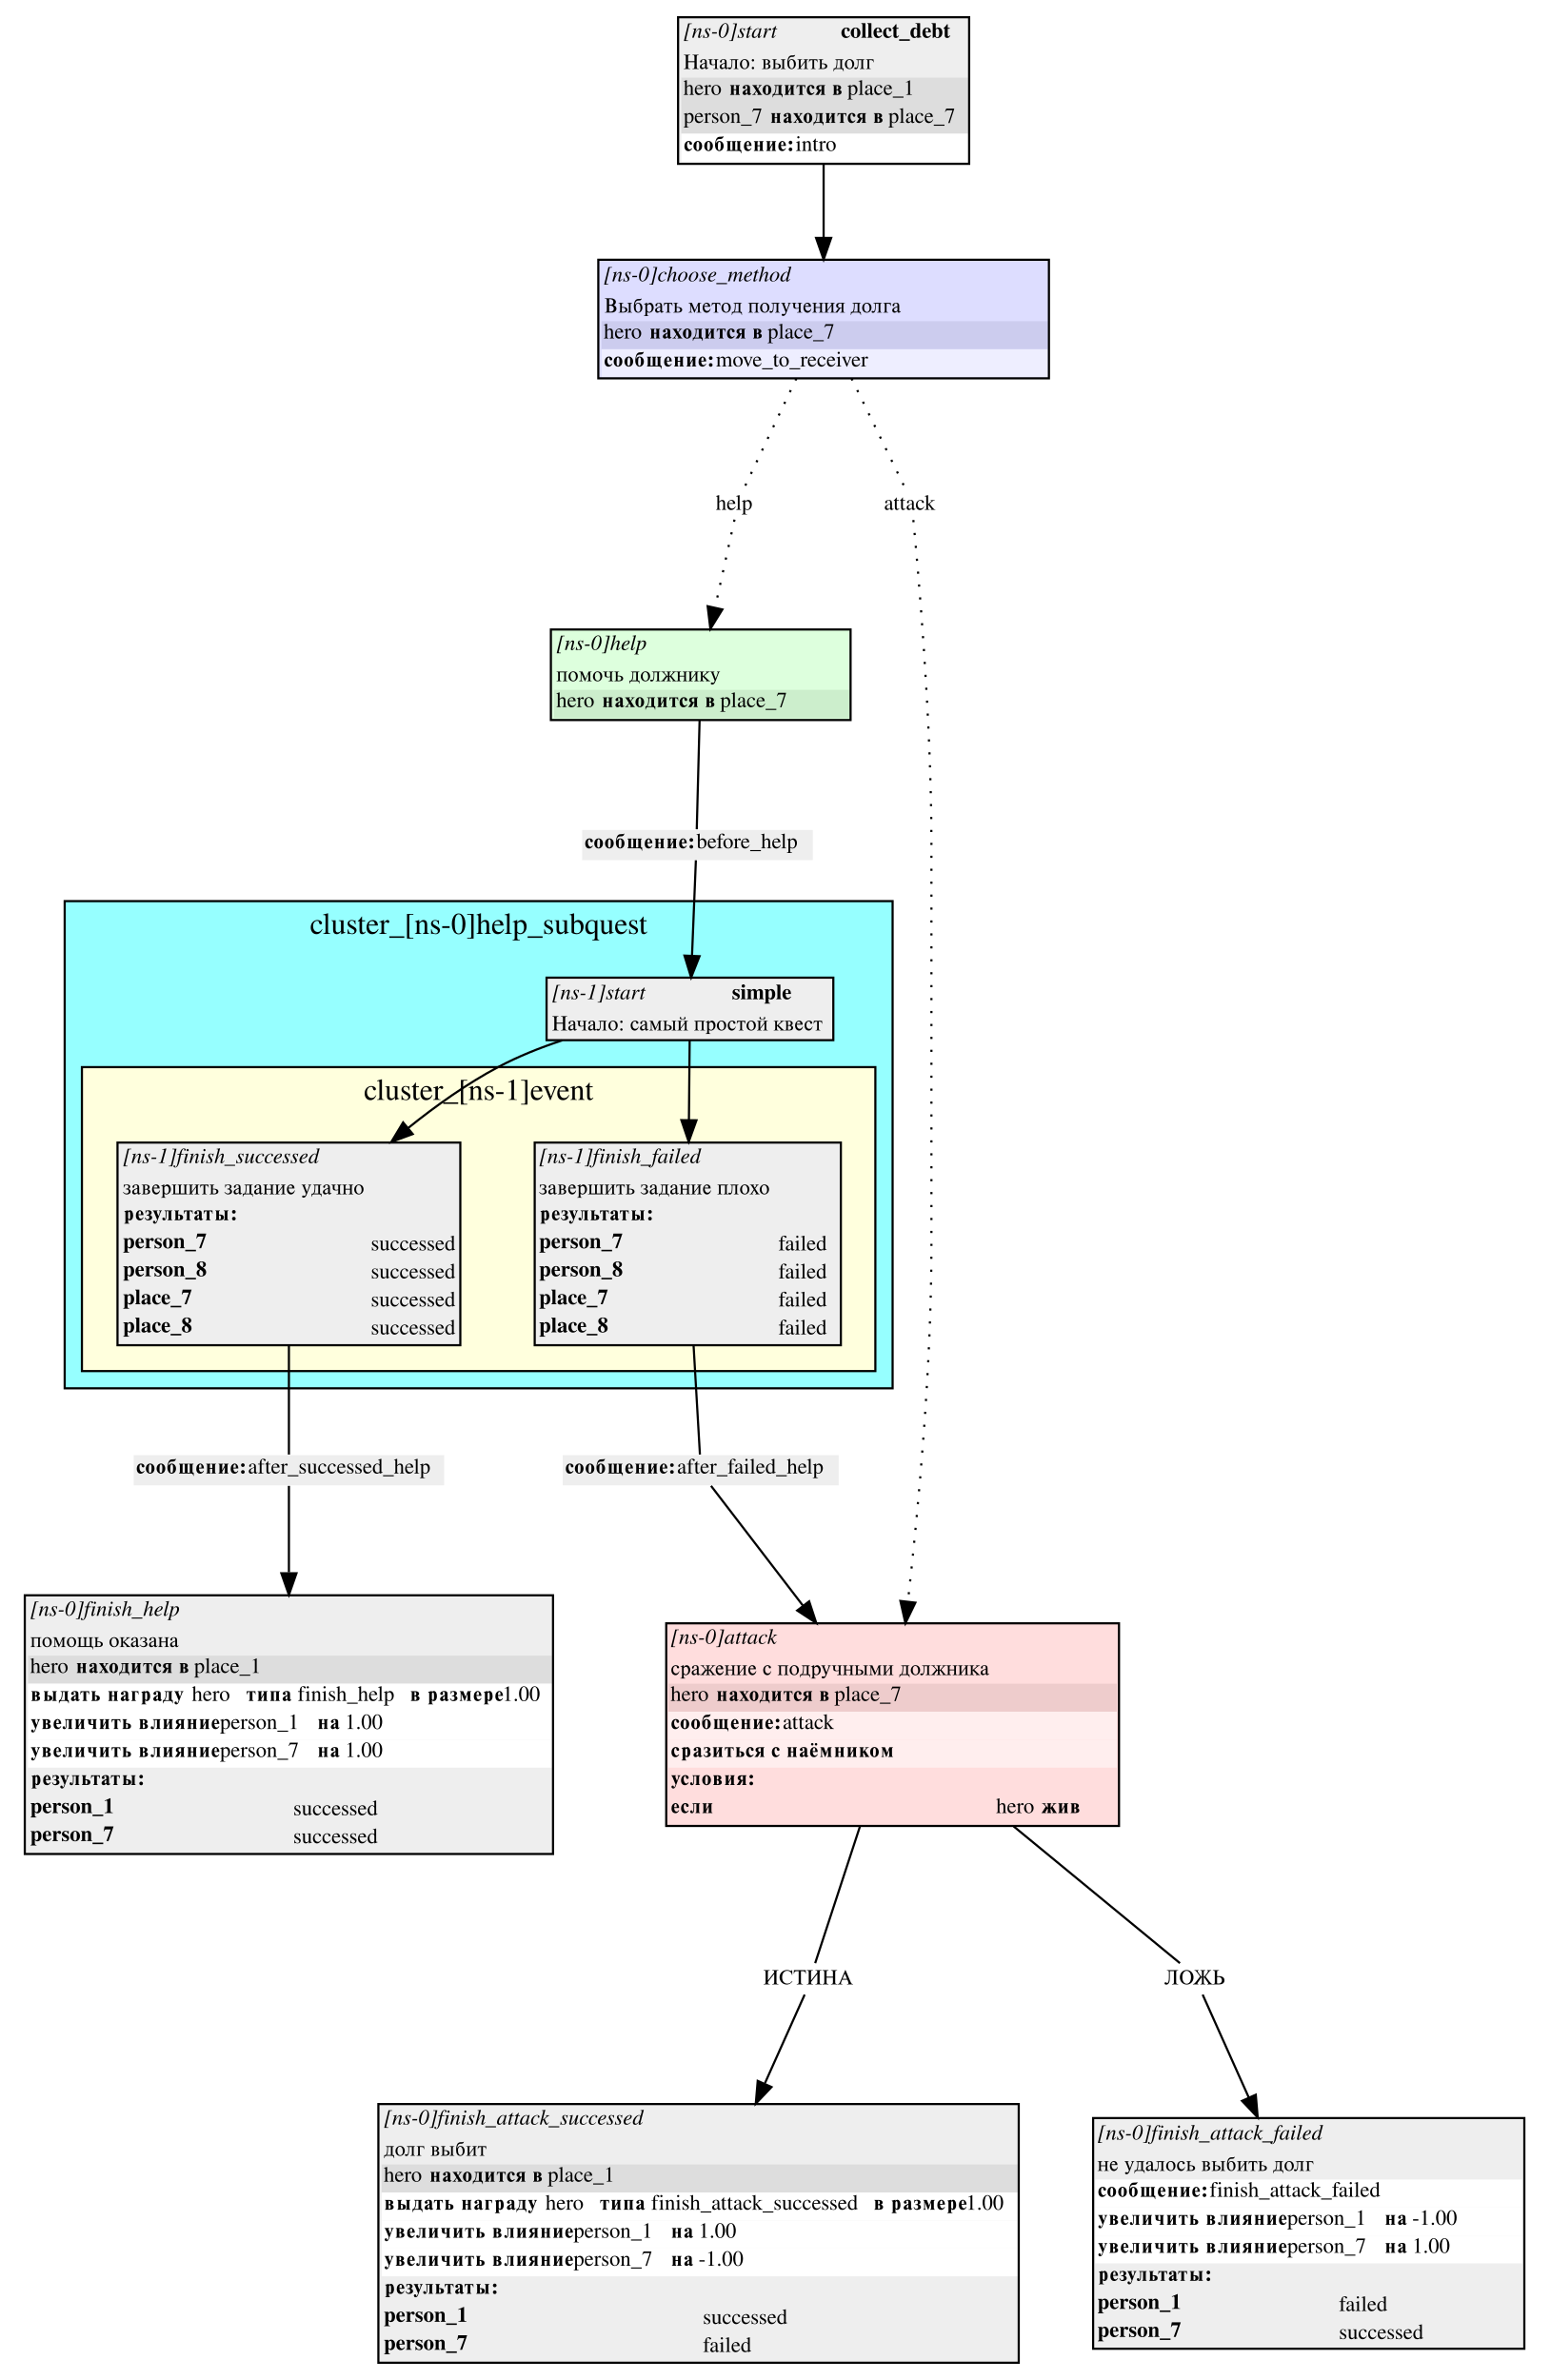
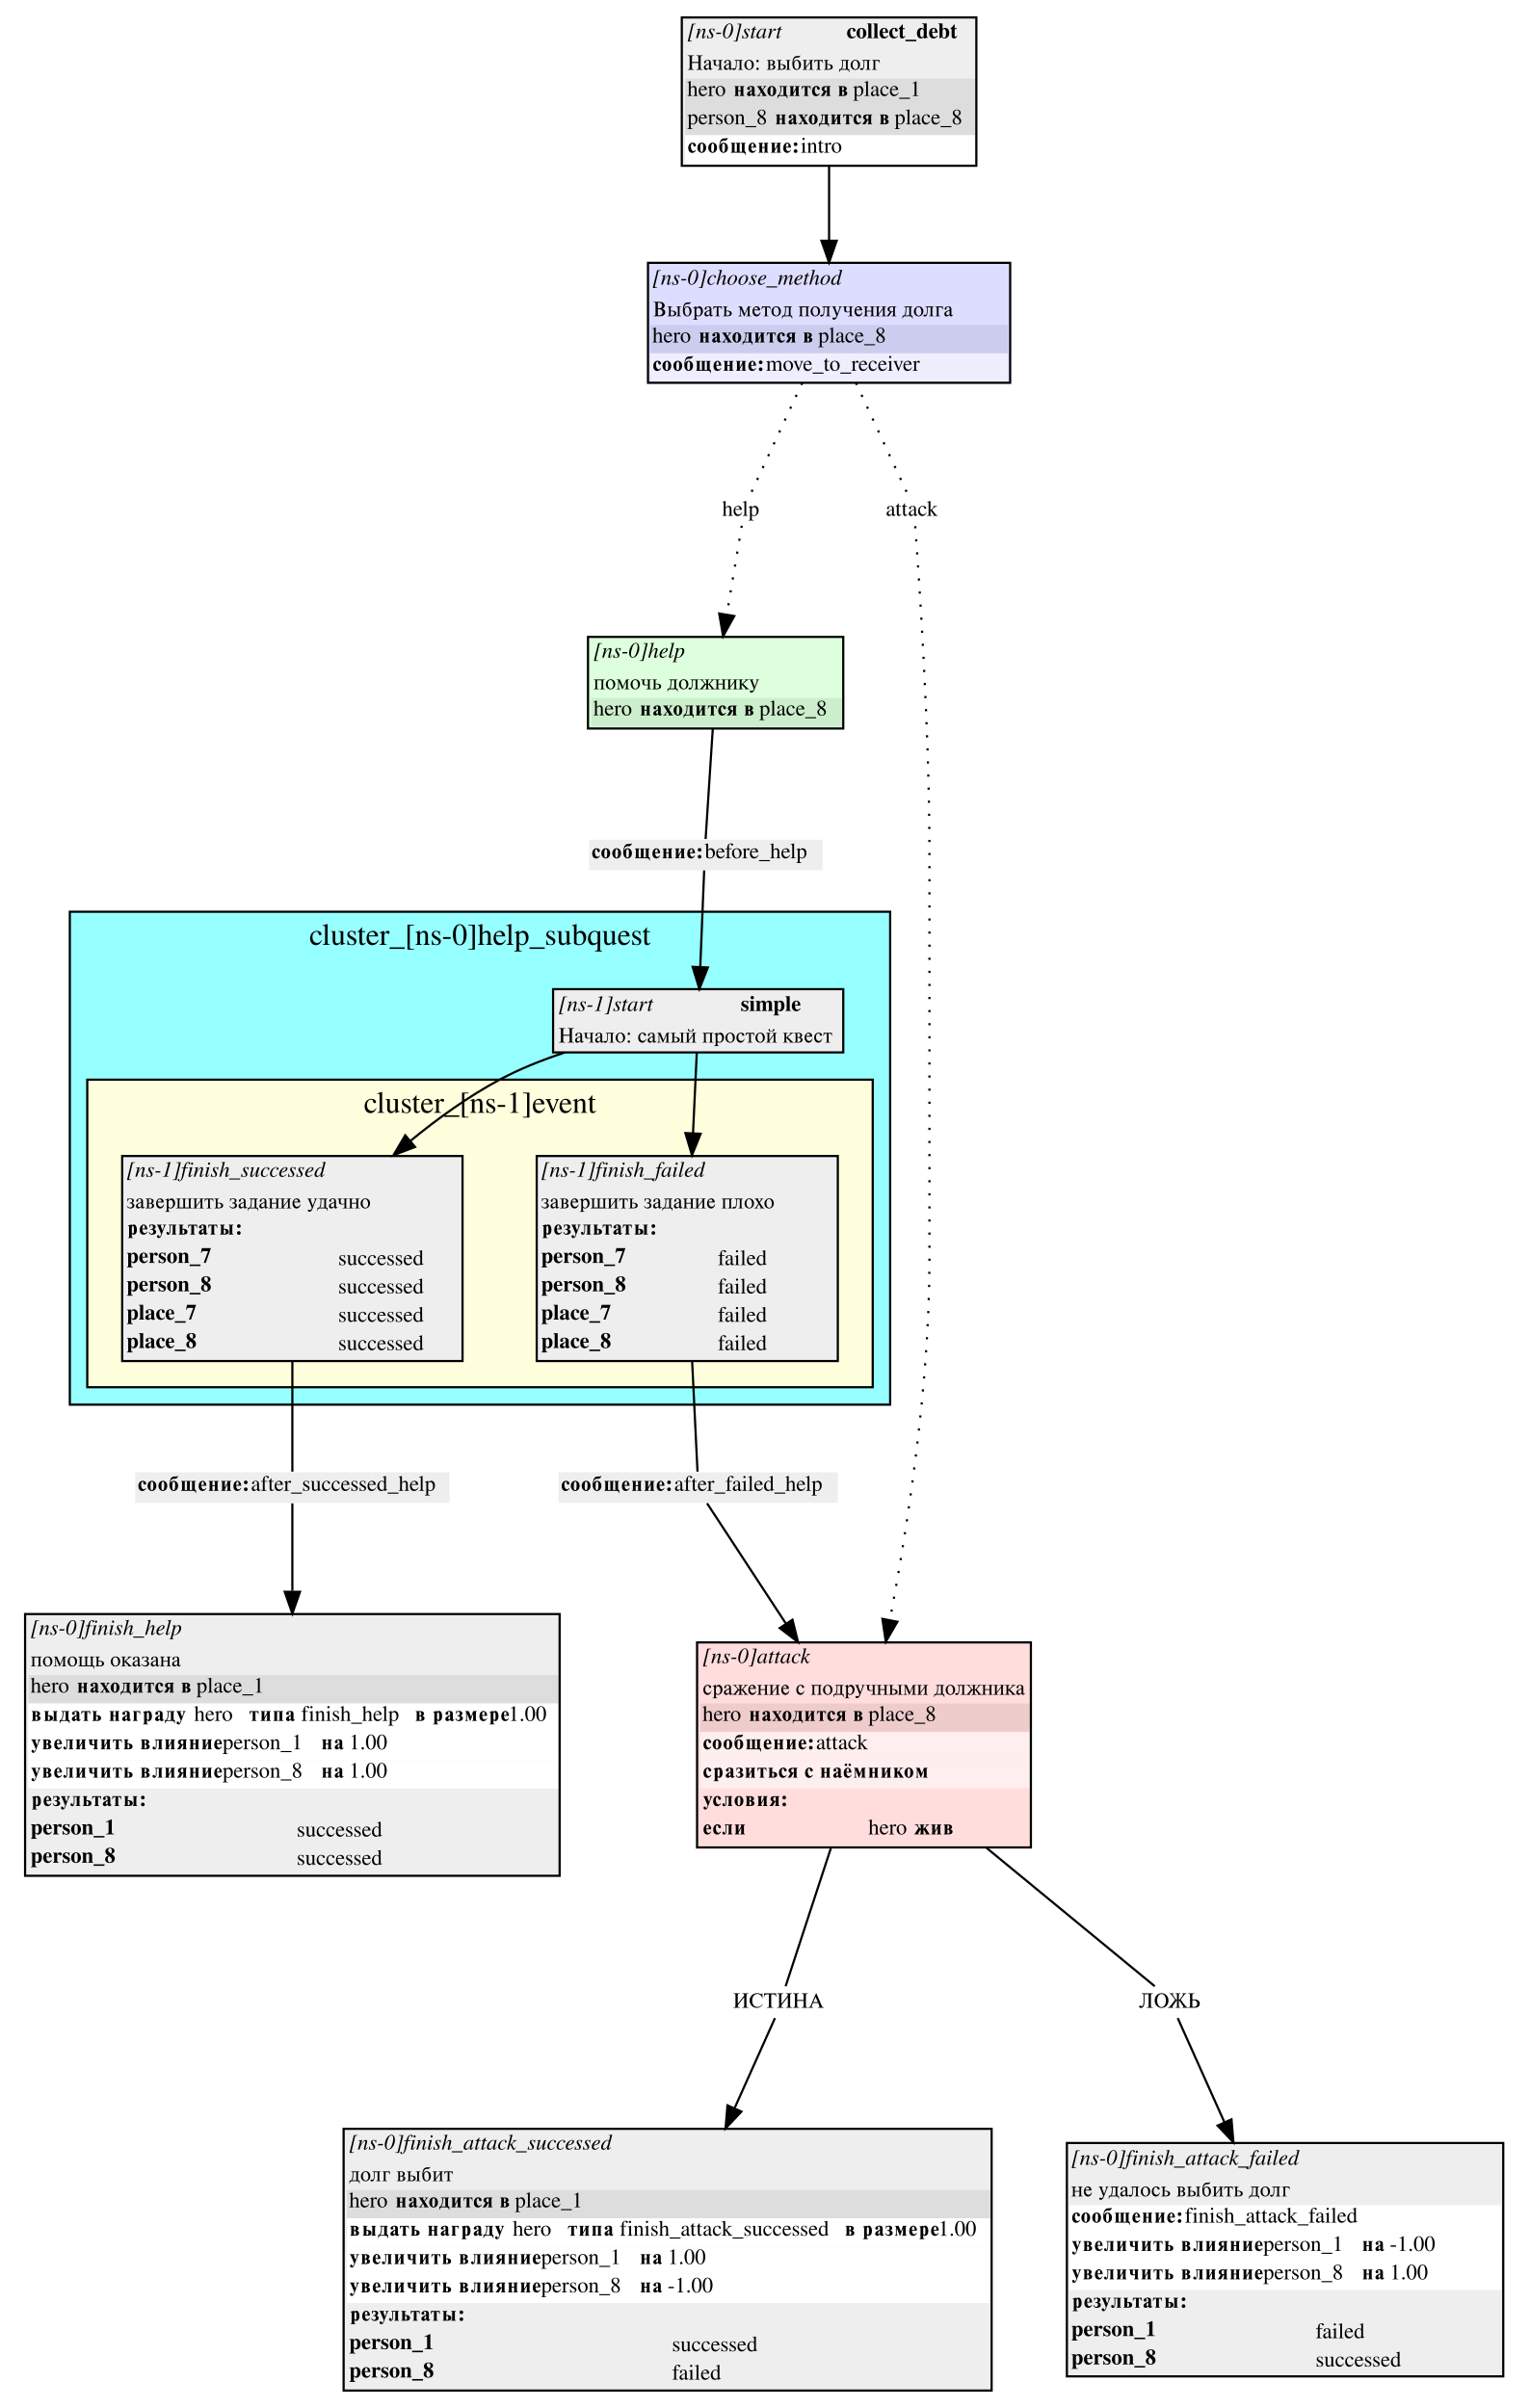
- <svg xmlns="http://www.w3.org/2000/svg" width="719pt" height="1104pt" viewBox="0.00 0.00 719.00 1104.00">
+ <svg xmlns="http://www.w3.org/2000/svg" width="701pt" height="1104pt" viewBox="0.00 0.00 701.00 1104.00">
  <g id="graph0" class="graph" transform="scale(1 1) rotate(0) translate(4 1100)">
-     <polygon fill="white" stroke="white" points="-4,4 -4,-1100 715,-1100 715,4 -4,4" />
+     <polygon fill="white" stroke="white" points="-4,4 -4,-1100 697,-1100 697,4 -4,4" />
    <g id="clust1" class="cluster">
-       <polygon fill="#96ffff" stroke="black" points="26,-456 26,-682 410,-682 410,-456 26,-456" />
-       <text text-anchor="middle" x="218" y="-666.8" font-family="Times,serif" font-size="14.00">cluster_[ns-0]help_subquest</text>
+       <polygon fill="#96ffff" stroke="black" points="28,-456 28,-682 404,-682 404,-456 28,-456" />
+       <text text-anchor="middle" x="216" y="-666.8" font-family="Times,serif" font-size="14.00">cluster_[ns-0]help_subquest</text>
    </g>
    <g id="clust2" class="cluster">
-       <polygon fill="#ffffdd" stroke="black" points="34,-464 34,-605 402,-605 402,-464 34,-464" />
-       <text text-anchor="middle" x="218" y="-589.8" font-family="Times,serif" font-size="14.00">cluster_[ns-1]event</text>
+       <polygon fill="#ffffdd" stroke="black" points="36,-464 36,-605 396,-605 396,-464 36,-464" />
+       <text text-anchor="middle" x="216" y="-589.8" font-family="Times,serif" font-size="14.00">cluster_[ns-1]event</text>
    </g>
    <g id="node1" class="node">
      <polygon fill="#eeeeee" stroke="none" points="249.5,-617.5 249.5,-646.5 382.5,-646.5 382.5,-617.5 249.5,-617.5" />
      <text text-anchor="start" x="252" y="-636.5" font-family="Times,serif" font-style="italic" font-size="10.00">[ns-1]start</text>
      <text text-anchor="start" x="335.5" y="-636.5" font-family="Times,serif" font-weight="bold" font-size="10.00">simple</text>
      <text text-anchor="start" x="252" y="-622" font-family="Times,serif" font-size="10.00">Начало: самый простой квест</text>
      <polygon fill="none" stroke="black" points="249.5,-617.5 249.5,-646.5 382.5,-646.5 382.5,-617.5 249.5,-617.5" />
    </g>
    <g id="node6" class="node">
-       <polygon fill="#eeeeee" stroke="none" points="244,-476 244,-570 386,-570 386,-476 244,-476" />
-       <text text-anchor="start" x="246" y="-560.5" font-family="Times,serif" font-style="italic" font-size="10.00">[ns-1]finish_failed</text>
-       <text text-anchor="start" x="246" y="-546" font-family="Times,serif" font-size="10.00">завершить задание плохо</text>
-       <polygon fill="#eeeeee" stroke="none" points="245,-529 245,-542 385,-542 385,-529 245,-529" />
-       <text text-anchor="start" x="246" y="-534" font-family="Times,serif" font-weight="bold" font-size="10.00">результаты:</text>
-       <text text-anchor="start" x="246" y="-521" font-family="Times,serif" font-weight="bold" font-size="10.00">person_7</text>
-       <text text-anchor="start" x="357" y="-520" font-family="Times,serif" font-size="10.00">failed</text>
-       <text text-anchor="start" x="246" y="-508" font-family="Times,serif" font-weight="bold" font-size="10.00">person_8</text>
-       <text text-anchor="start" x="357" y="-507" font-family="Times,serif" font-size="10.00">failed</text>
-       <text text-anchor="start" x="246" y="-495" font-family="Times,serif" font-weight="bold" font-size="10.00">place_7</text>
-       <text text-anchor="start" x="357" y="-494" font-family="Times,serif" font-size="10.00">failed</text>
-       <text text-anchor="start" x="246" y="-482" font-family="Times,serif" font-weight="bold" font-size="10.00">place_8</text>
-       <text text-anchor="start" x="357" y="-481" font-family="Times,serif" font-size="10.00">failed</text>
-       <polygon fill="none" stroke="black" points="244,-476 244,-570 386,-570 386,-476 244,-476" />
+       <polygon fill="#eeeeee" stroke="none" points="242,-476 242,-570 380,-570 380,-476 242,-476" />
+       <text text-anchor="start" x="244" y="-560.5" font-family="Times,serif" font-style="italic" font-size="10.00">[ns-1]finish_failed</text>
+       <text text-anchor="start" x="244" y="-546" font-family="Times,serif" font-size="10.00">завершить задание плохо</text>
+       <polygon fill="#eeeeee" stroke="none" points="243,-529 243,-542 379,-542 379,-529 243,-529" />
+       <text text-anchor="start" x="244" y="-534" font-family="Times,serif" font-weight="bold" font-size="10.00">результаты:</text>
+       <text text-anchor="start" x="244" y="-521" font-family="Times,serif" font-weight="bold" font-size="10.00">person_7</text>
+       <text text-anchor="start" x="325" y="-520" font-family="Times,serif" font-size="10.00">failed</text>
+       <text text-anchor="start" x="244" y="-508" font-family="Times,serif" font-weight="bold" font-size="10.00">person_8</text>
+       <text text-anchor="start" x="325" y="-507" font-family="Times,serif" font-size="10.00">failed</text>
+       <text text-anchor="start" x="244" y="-495" font-family="Times,serif" font-weight="bold" font-size="10.00">place_7</text>
+       <text text-anchor="start" x="325" y="-494" font-family="Times,serif" font-size="10.00">failed</text>
+       <text text-anchor="start" x="244" y="-482" font-family="Times,serif" font-weight="bold" font-size="10.00">place_8</text>
+       <text text-anchor="start" x="325" y="-481" font-family="Times,serif" font-size="10.00">failed</text>
+       <polygon fill="none" stroke="black" points="242,-476 242,-570 380,-570 380,-476 242,-476" />
    </g>
    <g id="edge14" class="edge">
-       <path fill="none" stroke="black" d="M315.873,-617.448C315.784,-607.855 315.657,-594.28 315.527,-580.442" />
-       <polygon fill="black" stroke="black" points="319.027,-580.339 315.433,-570.373 312.027,-580.405 319.027,-580.339" />
+       <path fill="none" stroke="black" d="M315.367,-617.448C314.918,-607.855 314.284,-594.28 313.637,-580.442" />
+       <polygon fill="black" stroke="black" points="317.13,-580.198 313.167,-570.373 310.138,-580.525 317.13,-580.198" />
    </g>
    <g id="node7" class="node">
-       <polygon fill="#eeeeee" stroke="none" points="50.5,-476 50.5,-570 209.5,-570 209.5,-476 50.5,-476" />
-       <text text-anchor="start" x="53" y="-560.5" font-family="Times,serif" font-style="italic" font-size="10.00">[ns-1]finish_successed</text>
-       <text text-anchor="start" x="53" y="-546" font-family="Times,serif" font-size="10.00">завершить задание удачно</text>
-       <polygon fill="#eeeeee" stroke="none" points="52,-529 52,-542 209,-542 209,-529 52,-529" />
-       <text text-anchor="start" x="53" y="-534" font-family="Times,serif" font-weight="bold" font-size="10.00">результаты:</text>
-       <text text-anchor="start" x="53" y="-521" font-family="Times,serif" font-weight="bold" font-size="10.00">person_7</text>
-       <text text-anchor="start" x="168" y="-520" font-family="Times,serif" font-size="10.00">successed</text>
-       <text text-anchor="start" x="53" y="-508" font-family="Times,serif" font-weight="bold" font-size="10.00">person_8</text>
-       <text text-anchor="start" x="168" y="-507" font-family="Times,serif" font-size="10.00">successed</text>
-       <text text-anchor="start" x="53" y="-495" font-family="Times,serif" font-weight="bold" font-size="10.00">place_7</text>
-       <text text-anchor="start" x="168" y="-494" font-family="Times,serif" font-size="10.00">successed</text>
-       <text text-anchor="start" x="53" y="-482" font-family="Times,serif" font-weight="bold" font-size="10.00">place_8</text>
-       <text text-anchor="start" x="168" y="-481" font-family="Times,serif" font-size="10.00">successed</text>
-       <polygon fill="none" stroke="black" points="50.5,-476 50.5,-570 209.5,-570 209.5,-476 50.5,-476" />
+       <polygon fill="#eeeeee" stroke="none" points="52,-476 52,-570 208,-570 208,-476 52,-476" />
+       <text text-anchor="start" x="54" y="-560.5" font-family="Times,serif" font-style="italic" font-size="10.00">[ns-1]finish_successed</text>
+       <text text-anchor="start" x="54" y="-546" font-family="Times,serif" font-size="10.00">завершить задание удачно</text>
+       <polygon fill="#eeeeee" stroke="none" points="53,-529 53,-542 207,-542 207,-529 53,-529" />
+       <text text-anchor="start" x="54" y="-534" font-family="Times,serif" font-weight="bold" font-size="10.00">результаты:</text>
+       <text text-anchor="start" x="54" y="-521" font-family="Times,serif" font-weight="bold" font-size="10.00">person_7</text>
+       <text text-anchor="start" x="151" y="-520" font-family="Times,serif" font-size="10.00">successed</text>
+       <text text-anchor="start" x="54" y="-508" font-family="Times,serif" font-weight="bold" font-size="10.00">person_8</text>
+       <text text-anchor="start" x="151" y="-507" font-family="Times,serif" font-size="10.00">successed</text>
+       <text text-anchor="start" x="54" y="-495" font-family="Times,serif" font-weight="bold" font-size="10.00">place_7</text>
+       <text text-anchor="start" x="151" y="-494" font-family="Times,serif" font-size="10.00">successed</text>
+       <text text-anchor="start" x="54" y="-482" font-family="Times,serif" font-weight="bold" font-size="10.00">place_8</text>
+       <text text-anchor="start" x="151" y="-481" font-family="Times,serif" font-size="10.00">successed</text>
+       <polygon fill="none" stroke="black" points="52,-476 52,-570 208,-570 208,-476 52,-476" />
    </g>
    <g id="edge15" class="edge">
-       <path fill="none" stroke="black" d="M256.717,-617.401C246.514,-614.024 236.232,-609.924 227,-605 212.572,-597.305 198.323,-587.224 185.372,-576.8" />
-       <polygon fill="black" stroke="black" points="187.424,-573.956 177.486,-570.283 182.965,-579.352 187.424,-573.956" />
+       <path fill="none" stroke="black" d="M254.858,-617.448C244.589,-614.078 234.268,-609.969 225,-605 210.763,-597.367 196.764,-587.312 184.07,-576.894" />
+       <polygon fill="black" stroke="black" points="186.246,-574.15 176.345,-570.378 181.733,-579.501 186.246,-574.15" />
    </g>
    <g id="node2" class="node">
-       <polygon fill="#eeeeee" stroke="none" points="310.5,-1024 310.5,-1092 445.5,-1092 445.5,-1024 310.5,-1024" />
-       <text text-anchor="start" x="313" y="-1082.5" font-family="Times,serif" font-style="italic" font-size="10.00">[ns-0]start</text>
-       <text text-anchor="start" x="386" y="-1082.5" font-family="Times,serif" font-weight="bold" font-size="10.00">collect_debt</text>
-       <text text-anchor="start" x="313" y="-1068" font-family="Times,serif" font-size="10.00">Начало: выбить долг</text>
-       <polygon fill="#dddddd" stroke="none" points="312,-1051 312,-1064 445,-1064 445,-1051 312,-1051" />
-       <text text-anchor="start" x="313" y="-1056" font-family="Times,serif" font-size="10.00">hero </text>
-       <text text-anchor="start" x="334" y="-1056" font-family="Times,serif" font-weight="bold" font-size="10.00">находится в</text>
-       <text text-anchor="start" x="389" y="-1056" font-family="Times,serif" font-size="10.00"> place_1</text>
-       <polygon fill="#dddddd" stroke="none" points="312,-1038 312,-1051 445,-1051 445,-1038 312,-1038" />
-       <text text-anchor="start" x="313" y="-1043" font-family="Times,serif" font-size="10.00">person_7 </text>
-       <text text-anchor="start" x="353" y="-1043" font-family="Times,serif" font-weight="bold" font-size="10.00">находится в</text>
-       <text text-anchor="start" x="408" y="-1043" font-family="Times,serif" font-size="10.00"> place_7</text>
-       <polygon fill="#ffffff" stroke="none" points="312,-1025 312,-1038 445,-1038 445,-1025 312,-1025" />
-       <text text-anchor="start" x="313" y="-1030" font-family="Times,serif" font-weight="bold" font-size="10.00">сообщение:</text>
-       <text text-anchor="start" x="365" y="-1030" font-family="Times,serif" font-size="10.00"> intro</text>
-       <polygon fill="none" stroke="black" points="310.5,-1024 310.5,-1092 445.5,-1092 445.5,-1024 310.5,-1024" />
+       <polygon fill="#eeeeee" stroke="none" points="308.5,-1024 308.5,-1092 443.5,-1092 443.5,-1024 308.5,-1024" />
+       <text text-anchor="start" x="311" y="-1082.5" font-family="Times,serif" font-style="italic" font-size="10.00">[ns-0]start</text>
+       <text text-anchor="start" x="384" y="-1082.5" font-family="Times,serif" font-weight="bold" font-size="10.00">collect_debt</text>
+       <text text-anchor="start" x="311" y="-1068" font-family="Times,serif" font-size="10.00">Начало: выбить долг</text>
+       <polygon fill="#dddddd" stroke="none" points="310,-1051 310,-1064 443,-1064 443,-1051 310,-1051" />
+       <text text-anchor="start" x="311" y="-1056" font-family="Times,serif" font-size="10.00">hero </text>
+       <text text-anchor="start" x="332" y="-1056" font-family="Times,serif" font-weight="bold" font-size="10.00">находится в</text>
+       <text text-anchor="start" x="387" y="-1056" font-family="Times,serif" font-size="10.00"> place_1</text>
+       <polygon fill="#dddddd" stroke="none" points="310,-1038 310,-1051 443,-1051 443,-1038 310,-1038" />
+       <text text-anchor="start" x="311" y="-1043" font-family="Times,serif" font-size="10.00">person_8 </text>
+       <text text-anchor="start" x="351" y="-1043" font-family="Times,serif" font-weight="bold" font-size="10.00">находится в</text>
+       <text text-anchor="start" x="406" y="-1043" font-family="Times,serif" font-size="10.00"> place_8</text>
+       <polygon fill="#ffffff" stroke="none" points="310,-1025 310,-1038 443,-1038 443,-1025 310,-1025" />
+       <text text-anchor="start" x="311" y="-1030" font-family="Times,serif" font-weight="bold" font-size="10.00">сообщение:</text>
+       <text text-anchor="start" x="363" y="-1030" font-family="Times,serif" font-size="10.00"> intro</text>
+       <polygon fill="none" stroke="black" points="308.5,-1024 308.5,-1092 443.5,-1092 443.5,-1024 308.5,-1024" />
    </g>
    <g id="node5" class="node">
-       <polygon fill="#ddddff" stroke="none" points="273.5,-924.5 273.5,-979.5 482.5,-979.5 482.5,-924.5 273.5,-924.5" />
-       <text text-anchor="start" x="276" y="-969.5" font-family="Times,serif" font-style="italic" font-size="10.00">[ns-0]choose_method</text>
-       <text text-anchor="start" x="276" y="-955" font-family="Times,serif" font-size="10.00">Выбрать метод получения долга</text>
-       <polygon fill="#ccccee" stroke="none" points="275,-938 275,-951 482,-951 482,-938 275,-938" />
-       <text text-anchor="start" x="276" y="-943" font-family="Times,serif" font-size="10.00">hero </text>
-       <text text-anchor="start" x="297" y="-943" font-family="Times,serif" font-weight="bold" font-size="10.00">находится в</text>
-       <text text-anchor="start" x="352" y="-943" font-family="Times,serif" font-size="10.00"> place_7</text>
-       <polygon fill="#eeeeff" stroke="none" points="275,-925 275,-938 482,-938 482,-925 275,-925" />
-       <text text-anchor="start" x="276" y="-930" font-family="Times,serif" font-weight="bold" font-size="10.00">сообщение:</text>
-       <text text-anchor="start" x="328" y="-930" font-family="Times,serif" font-size="10.00"> move_to_receiver</text>
-       <polygon fill="none" stroke="black" points="273.5,-924.5 273.5,-979.5 482.5,-979.5 482.5,-924.5 273.5,-924.5" />
+       <polygon fill="#ddddff" stroke="none" points="293,-924.5 293,-979.5 459,-979.5 459,-924.5 293,-924.5" />
+       <text text-anchor="start" x="295" y="-969.5" font-family="Times,serif" font-style="italic" font-size="10.00">[ns-0]choose_method</text>
+       <text text-anchor="start" x="295" y="-955" font-family="Times,serif" font-size="10.00">Выбрать метод получения долга</text>
+       <polygon fill="#ccccee" stroke="none" points="294,-938 294,-951 458,-951 458,-938 294,-938" />
+       <text text-anchor="start" x="295" y="-943" font-family="Times,serif" font-size="10.00">hero </text>
+       <text text-anchor="start" x="316" y="-943" font-family="Times,serif" font-weight="bold" font-size="10.00">находится в</text>
+       <text text-anchor="start" x="371" y="-943" font-family="Times,serif" font-size="10.00"> place_8</text>
+       <polygon fill="#eeeeff" stroke="none" points="294,-925 294,-938 458,-938 458,-925 294,-925" />
+       <text text-anchor="start" x="295" y="-930" font-family="Times,serif" font-weight="bold" font-size="10.00">сообщение:</text>
+       <text text-anchor="start" x="347" y="-930" font-family="Times,serif" font-size="10.00"> move_to_receiver</text>
+       <polygon fill="none" stroke="black" points="293,-924.5 293,-979.5 459,-979.5 459,-924.5 293,-924.5" />
    </g>
    <g id="edge5" class="edge">
-       <path fill="none" stroke="black" d="M378,-1023.81C378,-1013 378,-1000.93 378,-989.867" />
-       <polygon fill="black" stroke="black" points="381.5,-989.639 378,-979.639 374.5,-989.639 381.5,-989.639" />
+       <path fill="none" stroke="black" d="M376,-1023.81C376,-1013 376,-1000.93 376,-989.867" />
+       <polygon fill="black" stroke="black" points="379.5,-989.639 376,-979.639 372.5,-989.639 379.5,-989.639" />
    </g>
    <g id="node3" class="node">
-       <polygon fill="#ffdddd" stroke="none" points="305,-253 305,-347 515,-347 515,-253 305,-253" />
-       <text text-anchor="start" x="307" y="-337.5" font-family="Times,serif" font-style="italic" font-size="10.00">[ns-0]attack</text>
-       <text text-anchor="start" x="307" y="-323" font-family="Times,serif" font-size="10.00">сражение с подручными должника</text>
-       <polygon fill="#eecccc" stroke="none" points="306,-306 306,-319 514,-319 514,-306 306,-306" />
-       <text text-anchor="start" x="307" y="-311" font-family="Times,serif" font-size="10.00">hero </text>
-       <text text-anchor="start" x="328" y="-311" font-family="Times,serif" font-weight="bold" font-size="10.00">находится в</text>
-       <text text-anchor="start" x="383" y="-311" font-family="Times,serif" font-size="10.00"> place_7</text>
-       <polygon fill="#ffeeee" stroke="none" points="306,-293 306,-306 514,-306 514,-293 306,-293" />
-       <text text-anchor="start" x="307" y="-298" font-family="Times,serif" font-weight="bold" font-size="10.00">сообщение:</text>
-       <text text-anchor="start" x="359" y="-298" font-family="Times,serif" font-size="10.00"> attack</text>
-       <polygon fill="#ffeeee" stroke="none" points="306,-280 306,-293 514,-293 514,-280 306,-280" />
-       <text text-anchor="start" x="307" y="-285" font-family="Times,serif" font-weight="bold" font-size="10.00">сразиться с наёмником</text>
-       <polygon fill="#ffdddd" stroke="none" points="306,-267 306,-280 514,-280 514,-267 306,-267" />
-       <text text-anchor="start" x="307" y="-272" font-family="Times,serif" font-weight="bold" font-size="10.00">условия:</text>
-       <text text-anchor="start" x="307" y="-259" font-family="Times,serif" font-weight="bold" font-size="10.00">если </text>
-       <polygon fill="#ffdddd" stroke="none" points="457,-254 457,-267 514,-267 514,-254 457,-254" />
-       <text text-anchor="start" x="458" y="-259" font-family="Times,serif" font-size="10.00">hero </text>
-       <text text-anchor="start" x="479" y="-259" font-family="Times,serif" font-weight="bold" font-size="10.00">жив</text>
-       <polygon fill="none" stroke="black" points="305,-253 305,-347 515,-347 515,-253 305,-253" />
+       <polygon fill="#ffdddd" stroke="none" points="315.5,-253 315.5,-347 468.5,-347 468.5,-253 315.5,-253" />
+       <text text-anchor="start" x="318" y="-337.5" font-family="Times,serif" font-style="italic" font-size="10.00">[ns-0]attack</text>
+       <text text-anchor="start" x="318" y="-323" font-family="Times,serif" font-size="10.00">сражение с подручными должника</text>
+       <polygon fill="#eecccc" stroke="none" points="317,-306 317,-319 468,-319 468,-306 317,-306" />
+       <text text-anchor="start" x="318" y="-311" font-family="Times,serif" font-size="10.00">hero </text>
+       <text text-anchor="start" x="339" y="-311" font-family="Times,serif" font-weight="bold" font-size="10.00">находится в</text>
+       <text text-anchor="start" x="394" y="-311" font-family="Times,serif" font-size="10.00"> place_8</text>
+       <polygon fill="#ffeeee" stroke="none" points="317,-293 317,-306 468,-306 468,-293 317,-293" />
+       <text text-anchor="start" x="318" y="-298" font-family="Times,serif" font-weight="bold" font-size="10.00">сообщение:</text>
+       <text text-anchor="start" x="370" y="-298" font-family="Times,serif" font-size="10.00"> attack</text>
+       <polygon fill="#ffeeee" stroke="none" points="317,-280 317,-293 468,-293 468,-280 317,-280" />
+       <text text-anchor="start" x="318" y="-285" font-family="Times,serif" font-weight="bold" font-size="10.00">сразиться с наёмником</text>
+       <polygon fill="#ffdddd" stroke="none" points="317,-267 317,-280 468,-280 468,-267 317,-267" />
+       <text text-anchor="start" x="318" y="-272" font-family="Times,serif" font-weight="bold" font-size="10.00">условия:</text>
+       <text text-anchor="start" x="318" y="-259" font-family="Times,serif" font-weight="bold" font-size="10.00">если </text>
+       <polygon fill="#ffdddd" stroke="none" points="393,-254 393,-267 468,-267 468,-254 393,-254" />
+       <text text-anchor="start" x="394" y="-259" font-family="Times,serif" font-size="10.00">hero </text>
+       <text text-anchor="start" x="415" y="-259" font-family="Times,serif" font-weight="bold" font-size="10.00">жив</text>
+       <polygon fill="none" stroke="black" points="315.5,-253 315.5,-347 468.5,-347 468.5,-253 315.5,-253" />
    </g>
    <g id="node15" class="node">
-       <polygon fill="#ffffff" stroke="none" points="349,-175 349,-189 395,-189 395,-175 349,-175" />
-       <text text-anchor="start" x="350" y="-179.5" font-family="Times,serif" font-size="10.00">ИСТИНА</text>
+       <polygon fill="#ffffff" stroke="none" points="331,-175 331,-189 377,-189 377,-175 331,-175" />
+       <text text-anchor="start" x="332" y="-179.5" font-family="Times,serif" font-size="10.00">ИСТИНА</text>
    </g>
    <g id="edge10" class="edge">
-       <path fill="none" stroke="black" d="M394.872,-252.82C386.924,-228.559 378.033,-201.416 374.084,-189.36" />
+       <path fill="none" stroke="black" d="M376.872,-252.82C368.924,-228.559 360.033,-201.416 356.084,-189.36" />
    </g>
    <g id="node17" class="node">
-       <polygon fill="#ffffff" stroke="none" points="535,-175 535,-189 568,-189 568,-175 535,-175" />
-       <text text-anchor="start" x="536" y="-179.5" font-family="Times,serif" font-size="10.00">ЛОЖЬ</text>
+       <polygon fill="#ffffff" stroke="none" points="517,-175 517,-189 550,-189 550,-175 517,-175" />
+       <text text-anchor="start" x="518" y="-179.5" font-family="Times,serif" font-size="10.00">ЛОЖЬ</text>
    </g>
    <g id="edge16" class="edge">
-       <path fill="none" stroke="black" d="M466.132,-252.82C495.622,-228.559 528.615,-201.416 543.269,-189.36" />
+       <path fill="none" stroke="black" d="M448.132,-252.82C477.622,-228.559 510.615,-201.416 525.269,-189.36" />
    </g>
    <g id="node4" class="node">
-       <polygon fill="#eeeeee" stroke="none" points="171.5,-4 171.5,-124 468.5,-124 468.5,-4 171.5,-4" />
-       <text text-anchor="start" x="174" y="-114.5" font-family="Times,serif" font-style="italic" font-size="10.00">[ns-0]finish_attack_successed</text>
-       <text text-anchor="start" x="174" y="-100" font-family="Times,serif" font-size="10.00">долг выбит</text>
-       <polygon fill="#dddddd" stroke="none" points="173,-83 173,-96 468,-96 468,-83 173,-83" />
-       <text text-anchor="start" x="174" y="-88" font-family="Times,serif" font-size="10.00">hero </text>
-       <text text-anchor="start" x="195" y="-88" font-family="Times,serif" font-weight="bold" font-size="10.00">находится в</text>
-       <text text-anchor="start" x="250" y="-88" font-family="Times,serif" font-size="10.00"> place_1</text>
-       <polygon fill="#ffffff" stroke="none" points="173,-70 173,-83 468,-83 468,-70 173,-70" />
-       <text text-anchor="start" x="174" y="-75" font-family="Times,serif" font-weight="bold" font-size="10.00">выдать награду </text>
-       <text text-anchor="start" x="249" y="-75" font-family="Times,serif" font-size="10.00">  hero </text>
-       <text text-anchor="start" x="274" y="-75" font-family="Times,serif" font-weight="bold" font-size="10.00">типа </text>
-       <text text-anchor="start" x="298" y="-75" font-family="Times,serif" font-size="10.00"> finish_attack_successed </text>
-       <text text-anchor="start" x="401" y="-75" font-family="Times,serif" font-weight="bold" font-size="10.00">в размере</text>
-       <text text-anchor="start" x="444" y="-75" font-family="Times,serif" font-size="10.00"> 1.00</text>
-       <polygon fill="#ffffff" stroke="none" points="173,-57 173,-70 468,-70 468,-57 173,-57" />
-       <text text-anchor="start" x="174" y="-62" font-family="Times,serif" font-weight="bold" font-size="10.00">увеличить влияние </text>
-       <text text-anchor="start" x="262" y="-62" font-family="Times,serif" font-size="10.00">  person_1 </text>
-       <text text-anchor="start" x="307" y="-62" font-family="Times,serif" font-weight="bold" font-size="10.00">на </text>
-       <text text-anchor="start" x="320" y="-62" font-family="Times,serif" font-size="10.00"> 1.00</text>
-       <polygon fill="#ffffff" stroke="none" points="173,-44 173,-57 468,-57 468,-44 173,-44" />
-       <text text-anchor="start" x="174" y="-49" font-family="Times,serif" font-weight="bold" font-size="10.00">увеличить влияние </text>
-       <text text-anchor="start" x="262" y="-49" font-family="Times,serif" font-size="10.00">  person_7 </text>
-       <text text-anchor="start" x="307" y="-49" font-family="Times,serif" font-weight="bold" font-size="10.00">на </text>
-       <text text-anchor="start" x="320" y="-49" font-family="Times,serif" font-size="10.00"> -1.00</text>
-       <polygon fill="#eeeeee" stroke="none" points="173,-31 173,-44 468,-44 468,-31 173,-31" />
-       <text text-anchor="start" x="174" y="-36" font-family="Times,serif" font-weight="bold" font-size="10.00">результаты:</text>
-       <text text-anchor="start" x="174" y="-23" font-family="Times,serif" font-weight="bold" font-size="10.00">person_1</text>
-       <text text-anchor="start" x="322" y="-22" font-family="Times,serif" font-size="10.00">successed</text>
-       <text text-anchor="start" x="174" y="-10" font-family="Times,serif" font-weight="bold" font-size="10.00">person_7</text>
-       <text text-anchor="start" x="322" y="-9" font-family="Times,serif" font-size="10.00">failed</text>
-       <polygon fill="none" stroke="black" points="171.5,-4 171.5,-124 468.5,-124 468.5,-4 171.5,-4" />
-     </g>
-     <g id="node14" class="node">
-       <polygon fill="#ffffff" stroke="none" points="327,-859 327,-873 349,-873 349,-859 327,-859" />
-       <text text-anchor="start" x="328" y="-863.5" font-family="Times,serif" font-size="10.00">help</text>
-     </g>
-     <g id="edge8" class="edge">
-       <path fill="none" stroke="black" stroke-dasharray="1,5" d="M365.344,-924.422C356.738,-906.349 346.025,-883.853 340.941,-873.177" />
+       <polygon fill="#eeeeee" stroke="none" points="153.5,-4 153.5,-124 450.5,-124 450.5,-4 153.5,-4" />
+       <text text-anchor="start" x="156" y="-114.5" font-family="Times,serif" font-style="italic" font-size="10.00">[ns-0]finish_attack_successed</text>
+       <text text-anchor="start" x="156" y="-100" font-family="Times,serif" font-size="10.00">долг выбит</text>
+       <polygon fill="#dddddd" stroke="none" points="155,-83 155,-96 450,-96 450,-83 155,-83" />
+       <text text-anchor="start" x="156" y="-88" font-family="Times,serif" font-size="10.00">hero </text>
+       <text text-anchor="start" x="177" y="-88" font-family="Times,serif" font-weight="bold" font-size="10.00">находится в</text>
+       <text text-anchor="start" x="232" y="-88" font-family="Times,serif" font-size="10.00"> place_1</text>
+       <polygon fill="#ffffff" stroke="none" points="155,-70 155,-83 450,-83 450,-70 155,-70" />
+       <text text-anchor="start" x="156" y="-75" font-family="Times,serif" font-weight="bold" font-size="10.00">выдать награду </text>
+       <text text-anchor="start" x="231" y="-75" font-family="Times,serif" font-size="10.00">  hero </text>
+       <text text-anchor="start" x="256" y="-75" font-family="Times,serif" font-weight="bold" font-size="10.00">типа </text>
+       <text text-anchor="start" x="280" y="-75" font-family="Times,serif" font-size="10.00"> finish_attack_successed </text>
+       <text text-anchor="start" x="383" y="-75" font-family="Times,serif" font-weight="bold" font-size="10.00">в размере</text>
+       <text text-anchor="start" x="426" y="-75" font-family="Times,serif" font-size="10.00"> 1.00</text>
+       <polygon fill="#ffffff" stroke="none" points="155,-57 155,-70 450,-70 450,-57 155,-57" />
+       <text text-anchor="start" x="156" y="-62" font-family="Times,serif" font-weight="bold" font-size="10.00">увеличить влияние </text>
+       <text text-anchor="start" x="244" y="-62" font-family="Times,serif" font-size="10.00">  person_1 </text>
+       <text text-anchor="start" x="289" y="-62" font-family="Times,serif" font-weight="bold" font-size="10.00">на </text>
+       <text text-anchor="start" x="302" y="-62" font-family="Times,serif" font-size="10.00"> 1.00</text>
+       <polygon fill="#ffffff" stroke="none" points="155,-44 155,-57 450,-57 450,-44 155,-44" />
+       <text text-anchor="start" x="156" y="-49" font-family="Times,serif" font-weight="bold" font-size="10.00">увеличить влияние </text>
+       <text text-anchor="start" x="244" y="-49" font-family="Times,serif" font-size="10.00">  person_8 </text>
+       <text text-anchor="start" x="289" y="-49" font-family="Times,serif" font-weight="bold" font-size="10.00">на </text>
+       <text text-anchor="start" x="302" y="-49" font-family="Times,serif" font-size="10.00"> -1.00</text>
+       <polygon fill="#eeeeee" stroke="none" points="155,-31 155,-44 450,-44 450,-31 155,-31" />
+       <text text-anchor="start" x="156" y="-36" font-family="Times,serif" font-weight="bold" font-size="10.00">результаты:</text>
+       <text text-anchor="start" x="156" y="-23" font-family="Times,serif" font-weight="bold" font-size="10.00">person_1</text>
+       <text text-anchor="start" x="304" y="-22" font-family="Times,serif" font-size="10.00">successed</text>
+       <text text-anchor="start" x="156" y="-10" font-family="Times,serif" font-weight="bold" font-size="10.00">person_8</text>
+       <text text-anchor="start" x="304" y="-9" font-family="Times,serif" font-size="10.00">failed</text>
+       <polygon fill="none" stroke="black" points="153.5,-4 153.5,-124 450.5,-124 450.5,-4 153.5,-4" />
+     </g>
+     <g id="node13" class="node">
+       <polygon fill="#ffffff" stroke="none" points="326,-859 326,-873 348,-873 348,-859 326,-859" />
+       <text text-anchor="start" x="327" y="-863.5" font-family="Times,serif" font-size="10.00">help</text>
+     </g>
+     <g id="edge6" class="edge">
+       <path fill="none" stroke="black" stroke-dasharray="1,5" d="M363.66,-924.422C355.269,-906.349 344.825,-883.853 339.868,-873.177" />
    </g>
    <g id="node16" class="node">
-       <polygon fill="#ffffff" stroke="none" points="405,-859 405,-873 433,-873 433,-859 405,-859" />
-       <text text-anchor="start" x="406" y="-863.5" font-family="Times,serif" font-size="10.00">attack</text>
+       <polygon fill="#ffffff" stroke="none" points="401,-859 401,-873 429,-873 429,-859 401,-859" />
+       <text text-anchor="start" x="402" y="-863.5" font-family="Times,serif" font-size="10.00">attack</text>
    </g>
    <g id="edge12" class="edge">
-       <path fill="none" stroke="black" stroke-dasharray="1,5" d="M390.973,-924.422C399.794,-906.349 410.774,-883.853 415.985,-873.177" />
+       <path fill="none" stroke="black" stroke-dasharray="1,5" d="M388.34,-924.422C396.731,-906.349 407.175,-883.853 412.132,-873.177" />
    </g>
    <g id="node12" class="node">
-       <polygon fill="#eeeeee" stroke="none" points="257,-411 257,-425 385,-425 385,-411 257,-411" />
-       <text text-anchor="start" x="258" y="-416.5" font-family="Times,serif" font-weight="bold" font-size="10.00">сообщение:</text>
-       <text text-anchor="start" x="310" y="-416.5" font-family="Times,serif" font-size="10.00"> after_failed_help</text>
+       <polygon fill="#eeeeee" stroke="none" points="252,-411 252,-425 380,-425 380,-411 252,-411" />
+       <text text-anchor="start" x="253" y="-416.5" font-family="Times,serif" font-weight="bold" font-size="10.00">сообщение:</text>
+       <text text-anchor="start" x="305" y="-416.5" font-family="Times,serif" font-size="10.00"> after_failed_help</text>
    </g>
    <g id="edge3" class="edge">
-       <path fill="none" stroke="black" d="M317.684,-475.923C318.832,-456.211 320.043,-435.429 320.633,-425.298" />
+       <path fill="none" stroke="black" d="M313.237,-475.923C314.194,-456.211 315.202,-435.429 315.694,-425.298" />
    </g>
    <g id="node11" class="node">
      <polygon fill="#eeeeee" stroke="none" points="58,-411 58,-425 202,-425 202,-411 58,-411" />
      <text text-anchor="start" x="59" y="-416.5" font-family="Times,serif" font-weight="bold" font-size="10.00">сообщение:</text>
      <text text-anchor="start" x="111" y="-416.5" font-family="Times,serif" font-size="10.00"> after_successed_help</text>
    </g>
    <g id="edge1" class="edge">
      <path fill="none" stroke="black" d="M130,-475.923C130,-456.211 130,-435.429 130,-425.298" />
    </g>
    <g id="node8" class="node">
-       <polygon fill="#eeeeee" stroke="none" points="503,-10.5 503,-117.5 703,-117.5 703,-10.5 503,-10.5" />
-       <text text-anchor="start" x="505" y="-107.5" font-family="Times,serif" font-style="italic" font-size="10.00">[ns-0]finish_attack_failed</text>
-       <text text-anchor="start" x="505" y="-93" font-family="Times,serif" font-size="10.00">не удалось выбить долг</text>
-       <polygon fill="#ffffff" stroke="none" points="504,-76 504,-89 702,-89 702,-76 504,-76" />
-       <text text-anchor="start" x="505" y="-81" font-family="Times,serif" font-weight="bold" font-size="10.00">сообщение:</text>
-       <text text-anchor="start" x="557" y="-81" font-family="Times,serif" font-size="10.00"> finish_attack_failed</text>
-       <polygon fill="#ffffff" stroke="none" points="504,-63 504,-76 702,-76 702,-63 504,-63" />
-       <text text-anchor="start" x="505" y="-68" font-family="Times,serif" font-weight="bold" font-size="10.00">увеличить влияние </text>
-       <text text-anchor="start" x="593" y="-68" font-family="Times,serif" font-size="10.00">  person_1 </text>
-       <text text-anchor="start" x="638" y="-68" font-family="Times,serif" font-weight="bold" font-size="10.00">на </text>
-       <text text-anchor="start" x="651" y="-68" font-family="Times,serif" font-size="10.00"> -1.00</text>
-       <polygon fill="#ffffff" stroke="none" points="504,-50 504,-63 702,-63 702,-50 504,-50" />
-       <text text-anchor="start" x="505" y="-55" font-family="Times,serif" font-weight="bold" font-size="10.00">увеличить влияние </text>
-       <text text-anchor="start" x="593" y="-55" font-family="Times,serif" font-size="10.00">  person_7 </text>
-       <text text-anchor="start" x="638" y="-55" font-family="Times,serif" font-weight="bold" font-size="10.00">на </text>
-       <text text-anchor="start" x="651" y="-55" font-family="Times,serif" font-size="10.00"> 1.00</text>
-       <polygon fill="#eeeeee" stroke="none" points="504,-37 504,-50 702,-50 702,-37 504,-37" />
-       <text text-anchor="start" x="505" y="-42" font-family="Times,serif" font-weight="bold" font-size="10.00">результаты:</text>
-       <text text-anchor="start" x="505" y="-29" font-family="Times,serif" font-weight="bold" font-size="10.00">person_1</text>
-       <text text-anchor="start" x="617" y="-28" font-family="Times,serif" font-size="10.00">failed</text>
-       <text text-anchor="start" x="505" y="-16" font-family="Times,serif" font-weight="bold" font-size="10.00">person_7</text>
-       <text text-anchor="start" x="617" y="-15" font-family="Times,serif" font-size="10.00">successed</text>
-       <polygon fill="none" stroke="black" points="503,-10.5 503,-117.5 703,-117.5 703,-10.5 503,-10.5" />
+       <polygon fill="#eeeeee" stroke="none" points="485,-10.5 485,-117.5 685,-117.5 685,-10.5 485,-10.5" />
+       <text text-anchor="start" x="487" y="-107.5" font-family="Times,serif" font-style="italic" font-size="10.00">[ns-0]finish_attack_failed</text>
+       <text text-anchor="start" x="487" y="-93" font-family="Times,serif" font-size="10.00">не удалось выбить долг</text>
+       <polygon fill="#ffffff" stroke="none" points="486,-76 486,-89 684,-89 684,-76 486,-76" />
+       <text text-anchor="start" x="487" y="-81" font-family="Times,serif" font-weight="bold" font-size="10.00">сообщение:</text>
+       <text text-anchor="start" x="539" y="-81" font-family="Times,serif" font-size="10.00"> finish_attack_failed</text>
+       <polygon fill="#ffffff" stroke="none" points="486,-63 486,-76 684,-76 684,-63 486,-63" />
+       <text text-anchor="start" x="487" y="-68" font-family="Times,serif" font-weight="bold" font-size="10.00">увеличить влияние </text>
+       <text text-anchor="start" x="575" y="-68" font-family="Times,serif" font-size="10.00">  person_1 </text>
+       <text text-anchor="start" x="620" y="-68" font-family="Times,serif" font-weight="bold" font-size="10.00">на </text>
+       <text text-anchor="start" x="633" y="-68" font-family="Times,serif" font-size="10.00"> -1.00</text>
+       <polygon fill="#ffffff" stroke="none" points="486,-50 486,-63 684,-63 684,-50 486,-50" />
+       <text text-anchor="start" x="487" y="-55" font-family="Times,serif" font-weight="bold" font-size="10.00">увеличить влияние </text>
+       <text text-anchor="start" x="575" y="-55" font-family="Times,serif" font-size="10.00">  person_8 </text>
+       <text text-anchor="start" x="620" y="-55" font-family="Times,serif" font-weight="bold" font-size="10.00">на </text>
+       <text text-anchor="start" x="633" y="-55" font-family="Times,serif" font-size="10.00"> 1.00</text>
+       <polygon fill="#eeeeee" stroke="none" points="486,-37 486,-50 684,-50 684,-37 486,-37" />
+       <text text-anchor="start" x="487" y="-42" font-family="Times,serif" font-weight="bold" font-size="10.00">результаты:</text>
+       <text text-anchor="start" x="487" y="-29" font-family="Times,serif" font-weight="bold" font-size="10.00">person_1</text>
+       <text text-anchor="start" x="599" y="-28" font-family="Times,serif" font-size="10.00">failed</text>
+       <text text-anchor="start" x="487" y="-16" font-family="Times,serif" font-weight="bold" font-size="10.00">person_8</text>
+       <text text-anchor="start" x="599" y="-15" font-family="Times,serif" font-size="10.00">successed</text>
+       <polygon fill="none" stroke="black" points="485,-10.5 485,-117.5 685,-117.5 685,-10.5 485,-10.5" />
    </g>
    <g id="node9" class="node">
-       <polygon fill="#ddffdd" stroke="none" points="251.5,-766 251.5,-808 390.5,-808 390.5,-766 251.5,-766" />
-       <text text-anchor="start" x="254" y="-798.5" font-family="Times,serif" font-style="italic" font-size="10.00">[ns-0]help</text>
-       <text text-anchor="start" x="254" y="-784" font-family="Times,serif" font-size="10.00">помочь должнику</text>
-       <polygon fill="#cceecc" stroke="none" points="253,-767 253,-780 390,-780 390,-767 253,-767" />
-       <text text-anchor="start" x="254" y="-772" font-family="Times,serif" font-size="10.00">hero </text>
-       <text text-anchor="start" x="275" y="-772" font-family="Times,serif" font-weight="bold" font-size="10.00">находится в</text>
-       <text text-anchor="start" x="330" y="-772" font-family="Times,serif" font-size="10.00"> place_7</text>
-       <polygon fill="none" stroke="black" points="251.5,-766 251.5,-808 390.5,-808 390.5,-766 251.5,-766" />
-     </g>
-     <g id="node13" class="node">
+       <polygon fill="#ddffdd" stroke="none" points="265.5,-766 265.5,-808 382.5,-808 382.5,-766 265.5,-766" />
+       <text text-anchor="start" x="268" y="-798.5" font-family="Times,serif" font-style="italic" font-size="10.00">[ns-0]help</text>
+       <text text-anchor="start" x="268" y="-784" font-family="Times,serif" font-size="10.00">помочь должнику</text>
+       <polygon fill="#cceecc" stroke="none" points="267,-767 267,-780 382,-780 382,-767 267,-767" />
+       <text text-anchor="start" x="268" y="-772" font-family="Times,serif" font-size="10.00">hero </text>
+       <text text-anchor="start" x="289" y="-772" font-family="Times,serif" font-weight="bold" font-size="10.00">находится в</text>
+       <text text-anchor="start" x="344" y="-772" font-family="Times,serif" font-size="10.00"> place_8</text>
+       <polygon fill="none" stroke="black" points="265.5,-766 265.5,-808 382.5,-808 382.5,-766 265.5,-766" />
+     </g>
+     <g id="node14" class="node">
      <polygon fill="#eeeeee" stroke="none" points="266,-701 266,-715 373,-715 373,-701 266,-701" />
      <text text-anchor="start" x="267" y="-706.5" font-family="Times,serif" font-weight="bold" font-size="10.00">сообщение:</text>
      <text text-anchor="start" x="319" y="-706.5" font-family="Times,serif" font-size="10.00"> before_help</text>
    </g>
-     <g id="edge6" class="edge">
-       <path fill="none" stroke="black" d="M320.475,-765.769C320.039,-749.015 319.448,-726.253 319.165,-715.342" />
+     <g id="edge8" class="edge">
+       <path fill="none" stroke="black" d="M322.686,-765.769C321.598,-749.015 320.12,-726.253 319.412,-715.342" />
    </g>
    <g id="node10" class="node">
      <polygon fill="#eeeeee" stroke="none" points="7.5,-240 7.5,-360 252.5,-360 252.5,-240 7.5,-240" />
      <text text-anchor="start" x="10" y="-350.5" font-family="Times,serif" font-style="italic" font-size="10.00">[ns-0]finish_help</text>
      <text text-anchor="start" x="10" y="-336" font-family="Times,serif" font-size="10.00">помощь оказана</text>
      <polygon fill="#dddddd" stroke="none" points="9,-319 9,-332 252,-332 252,-319 9,-319" />
      <text text-anchor="start" x="10" y="-324" font-family="Times,serif" font-size="10.00">hero </text>
      <text text-anchor="start" x="31" y="-324" font-family="Times,serif" font-weight="bold" font-size="10.00">находится в</text>
      <text text-anchor="start" x="86" y="-324" font-family="Times,serif" font-size="10.00"> place_1</text>
      <polygon fill="#ffffff" stroke="none" points="9,-306 9,-319 252,-319 252,-306 9,-306" />
      <text text-anchor="start" x="10" y="-311" font-family="Times,serif" font-weight="bold" font-size="10.00">выдать награду </text>
      <text text-anchor="start" x="85" y="-311" font-family="Times,serif" font-size="10.00">  hero </text>
      <text text-anchor="start" x="110" y="-311" font-family="Times,serif" font-weight="bold" font-size="10.00">типа </text>
      <text text-anchor="start" x="134" y="-311" font-family="Times,serif" font-size="10.00"> finish_help </text>
      <text text-anchor="start" x="186" y="-311" font-family="Times,serif" font-weight="bold" font-size="10.00">в размере</text>
      <text text-anchor="start" x="229" y="-311" font-family="Times,serif" font-size="10.00"> 1.00</text>
      <polygon fill="#ffffff" stroke="none" points="9,-293 9,-306 252,-306 252,-293 9,-293" />
      <text text-anchor="start" x="10" y="-298" font-family="Times,serif" font-weight="bold" font-size="10.00">увеличить влияние </text>
      <text text-anchor="start" x="98" y="-298" font-family="Times,serif" font-size="10.00">  person_1 </text>
      <text text-anchor="start" x="143" y="-298" font-family="Times,serif" font-weight="bold" font-size="10.00">на </text>
      <text text-anchor="start" x="156" y="-298" font-family="Times,serif" font-size="10.00"> 1.00</text>
      <polygon fill="#ffffff" stroke="none" points="9,-280 9,-293 252,-293 252,-280 9,-280" />
      <text text-anchor="start" x="10" y="-285" font-family="Times,serif" font-weight="bold" font-size="10.00">увеличить влияние </text>
-       <text text-anchor="start" x="98" y="-285" font-family="Times,serif" font-size="10.00">  person_7 </text>
+       <text text-anchor="start" x="98" y="-285" font-family="Times,serif" font-size="10.00">  person_8 </text>
      <text text-anchor="start" x="143" y="-285" font-family="Times,serif" font-weight="bold" font-size="10.00">на </text>
      <text text-anchor="start" x="156" y="-285" font-family="Times,serif" font-size="10.00"> 1.00</text>
      <polygon fill="#eeeeee" stroke="none" points="9,-267 9,-280 252,-280 252,-267 9,-267" />
      <text text-anchor="start" x="10" y="-272" font-family="Times,serif" font-weight="bold" font-size="10.00">результаты:</text>
      <text text-anchor="start" x="10" y="-259" font-family="Times,serif" font-weight="bold" font-size="10.00">person_1</text>
      <text text-anchor="start" x="132" y="-258" font-family="Times,serif" font-size="10.00">successed</text>
-       <text text-anchor="start" x="10" y="-246" font-family="Times,serif" font-weight="bold" font-size="10.00">person_7</text>
+       <text text-anchor="start" x="10" y="-246" font-family="Times,serif" font-weight="bold" font-size="10.00">person_8</text>
      <text text-anchor="start" x="132" y="-245" font-family="Times,serif" font-size="10.00">successed</text>
      <polygon fill="none" stroke="black" points="7.5,-240 7.5,-360 252.5,-360 252.5,-240 7.5,-240" />
    </g>
    <g id="edge2" class="edge">
      <path fill="none" stroke="black" d="M130,-410.763C130,-402.579 130,-387.292 130,-370.67" />
      <polygon fill="black" stroke="black" points="133.5,-370.2 130,-360.2 126.5,-370.2 133.5,-370.2" />
    </g>
    <g id="edge4" class="edge">
-       <path fill="none" stroke="black" d="M325.785,-410.763C333.985,-400.076 351.48,-377.273 368.411,-355.206" />
-       <polygon fill="black" stroke="black" points="371.295,-357.197 374.605,-347.133 365.741,-352.936 371.295,-357.197" />
+       <path fill="none" stroke="black" d="M320.086,-410.763C327.027,-400.169 341.767,-377.672 356.105,-355.787" />
+       <polygon fill="black" stroke="black" points="359.222,-357.415 361.775,-347.133 353.367,-353.579 359.222,-357.415" />
    </g>
    <g id="edge7" class="edge">
+       <path fill="none" stroke="black" stroke-dasharray="1,5" d="M335.98,-858.958C334.501,-850.201 331.661,-833.379 329.118,-818.312" />
+       <polygon fill="black" stroke="black" points="332.54,-817.559 327.424,-808.281 325.638,-818.724 332.54,-817.559" />
+     </g>
+     <g id="edge9" class="edge">
      <path fill="none" stroke="black" d="M318.754,-700.944C318.366,-691.352 317.588,-672.159 316.957,-656.611" />
      <polygon fill="black" stroke="black" points="320.453,-656.443 316.551,-646.593 313.459,-656.727 320.453,-656.443" />
    </g>
-     <g id="edge9" class="edge">
-       <path fill="none" stroke="black" stroke-dasharray="1,5" d="M336.666,-858.958C334.733,-850.201 331.019,-833.379 327.692,-818.312" />
-       <polygon fill="black" stroke="black" points="331.051,-817.291 325.478,-808.281 324.216,-818.801 331.051,-817.291" />
-     </g>
    <g id="edge11" class="edge">
-       <path fill="none" stroke="black" d="M369.204,-174.763C365.466,-166.425 358.423,-150.712 350.809,-133.728" />
-       <polygon fill="black" stroke="black" points="353.822,-131.893 346.538,-124.2 347.435,-134.757 353.822,-131.893" />
+       <path fill="none" stroke="black" d="M351.204,-174.763C347.466,-166.425 340.423,-150.712 332.809,-133.728" />
+       <polygon fill="black" stroke="black" points="335.822,-131.893 328.538,-124.2 329.435,-134.757 335.822,-131.893" />
    </g>
    <g id="edge13" class="edge">
-       <path fill="none" stroke="black" stroke-dasharray="1,5" d="M419.619,-858.766C421.652,-837.715 428,-767.326 428,-709 428,-709 428,-709 428,-522 428,-465.752 422.136,-401.715 417.102,-357.106" />
-       <polygon fill="black" stroke="black" points="420.565,-356.582 415.944,-347.048 413.611,-357.383 420.565,-356.582" />
+       <path fill="none" stroke="black" stroke-dasharray="1,5" d="M415.481,-858.763C417.063,-837.703 422,-767.288 422,-709 422,-709 422,-709 422,-522 422,-465.603 412.288,-401.84 403.916,-357.349" />
+       <polygon fill="black" stroke="black" points="407.313,-356.476 401.99,-347.316 400.438,-357.797 407.313,-356.476" />
    </g>
    <g id="edge17" class="edge">
-       <path fill="none" stroke="black" d="M553.796,-174.763C558.021,-165.338 566.469,-146.491 575.191,-127.036" />
-       <polygon fill="black" stroke="black" points="578.443,-128.338 579.339,-117.781 572.055,-125.475 578.443,-128.338" />
+       <path fill="none" stroke="black" d="M535.796,-174.763C540.021,-165.338 548.469,-146.491 557.191,-127.036" />
+       <polygon fill="black" stroke="black" points="560.443,-128.338 561.339,-117.781 554.055,-125.475 560.443,-128.338" />
    </g>
  </g>
</svg>
